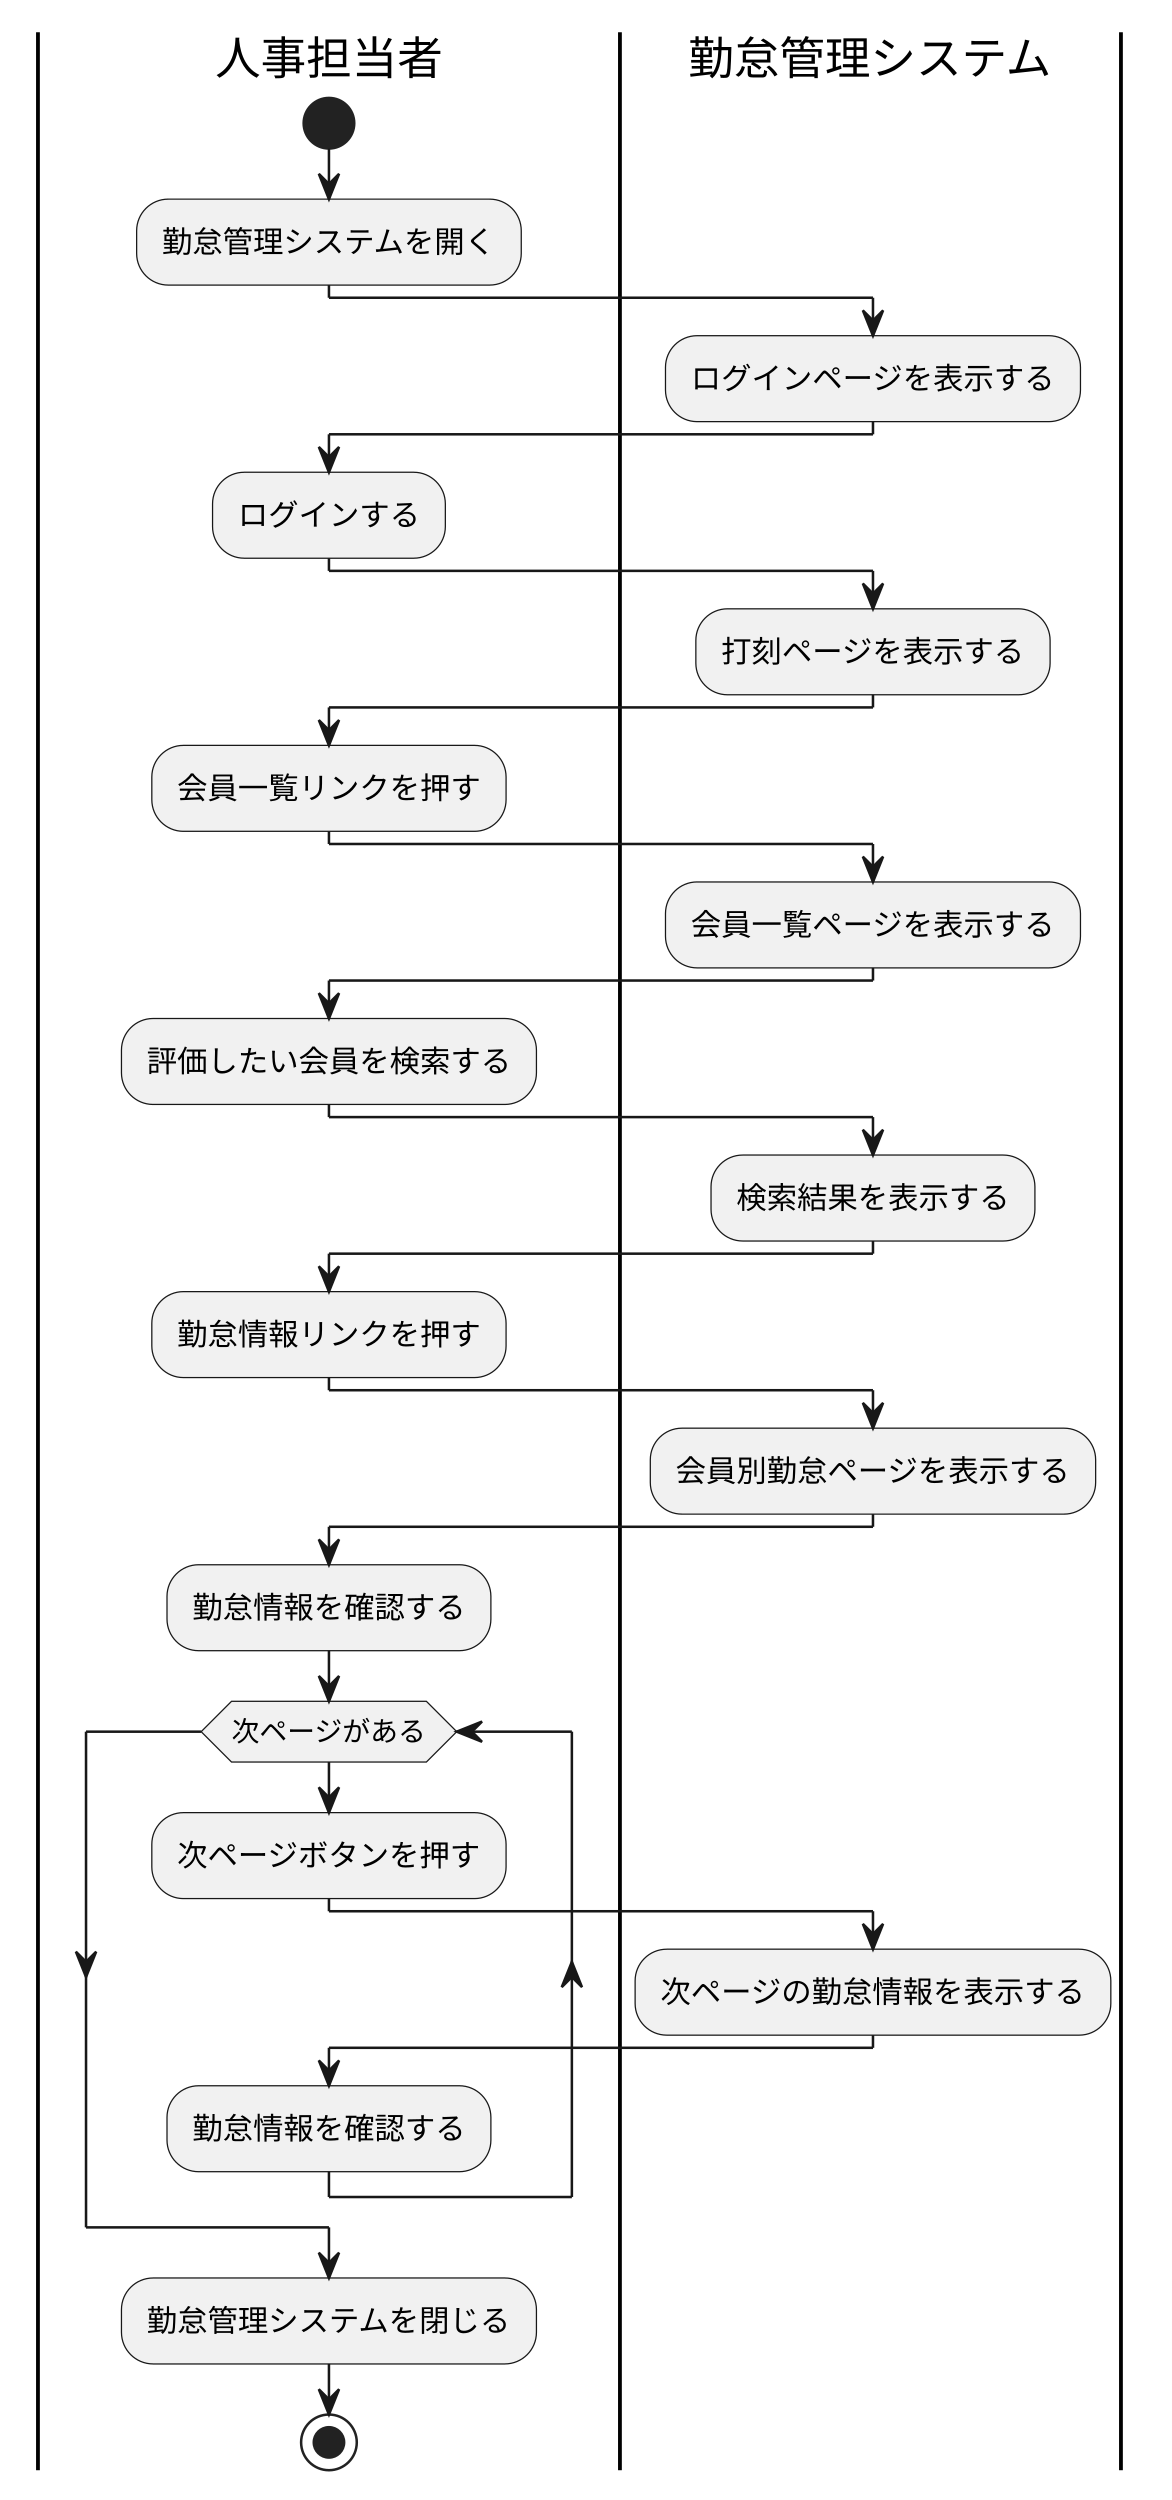
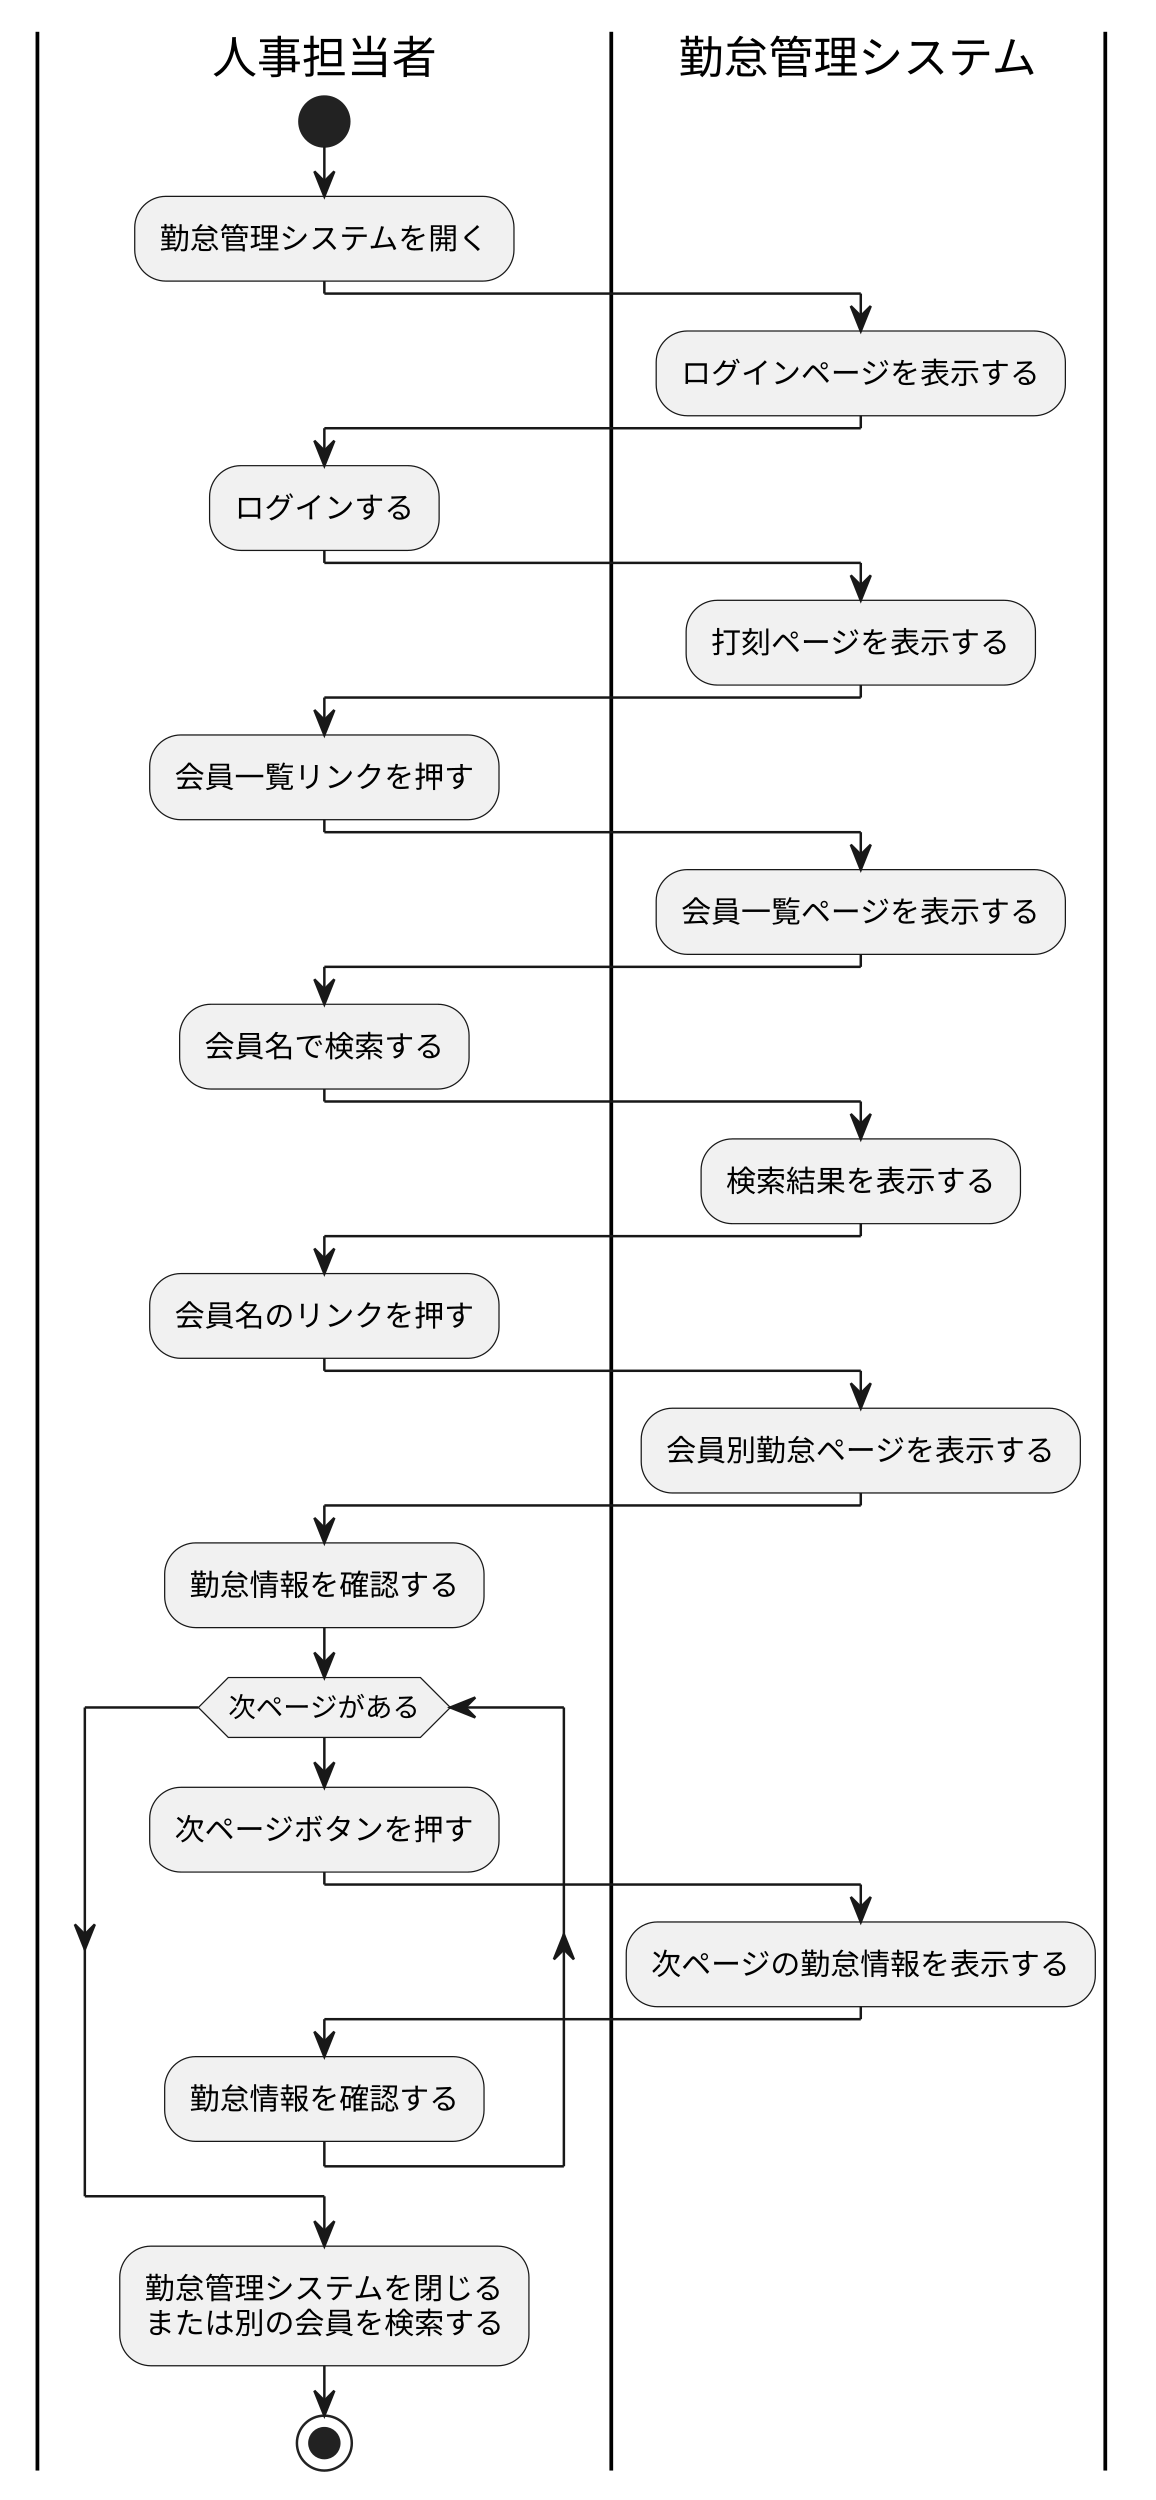
- <svg xmlns="http://www.w3.org/2000/svg" contentStyleType="text/css" height="988px" preserveAspectRatio="none" style="width:463px;height:988px;background:#FFFFFF;" version="1.1" viewBox="0 0 463 988" width="463px" zoomAndPan="magnify">
+ <svg xmlns="http://www.w3.org/2000/svg" contentStyleType="text/css" height="1002px" preserveAspectRatio="none" style="width:463px;height:1002px;background:#FFFFFF;" version="1.1" viewBox="0 0 463 1002" width="463px" zoomAndPan="magnify">
  <defs />
  <g>
    <rect fill="none" height="20.953" style="stroke:none;stroke-width:1.0;" width="430" x="15" y="12.745" />
    <ellipse cx="130" cy="48.698" fill="#222222" rx="10" ry="10" style="stroke:#222222;stroke-width:1.0;" />
    <rect fill="#F1F1F1" height="33.969" rx="12.5" ry="12.5" style="stroke:#181818;stroke-width:0.5;" width="152" x="54" y="78.698" />
    <text fill="#000000" font-family="sans-serif" font-size="12" lengthAdjust="spacing" textLength="132" x="64" y="99.837">勤怠管理システムを開く</text>
    <rect fill="#F1F1F1" height="33.969" rx="12.5" ry="12.5" style="stroke:#181818;stroke-width:0.5;" width="92" x="84" y="186.636" />
    <text fill="#000000" font-family="sans-serif" font-size="12" lengthAdjust="spacing" textLength="72" x="94" y="207.774">ログインする</text>
    <rect fill="#F1F1F1" height="33.969" rx="12.5" ry="12.5" style="stroke:#181818;stroke-width:0.5;" width="140" x="60" y="294.573" />
    <text fill="#000000" font-family="sans-serif" font-size="12" lengthAdjust="spacing" textLength="120" x="70" y="315.712">会員一覧リンクを押す</text>
-     <rect fill="#F1F1F1" height="33.969" rx="12.5" ry="12.5" style="stroke:#181818;stroke-width:0.5;" width="164" x="48" y="402.511" />
-     <text fill="#000000" font-family="sans-serif" font-size="12" lengthAdjust="spacing" textLength="144" x="58" y="423.649">評価したい会員を検索する</text>
+     <rect fill="#F1F1F1" height="33.969" rx="12.5" ry="12.5" style="stroke:#181818;stroke-width:0.5;" width="116" x="72" y="402.511" />
+     <text fill="#000000" font-family="sans-serif" font-size="12" lengthAdjust="spacing" textLength="96" x="82" y="423.649">会員名で検索する</text>
    <rect fill="#F1F1F1" height="33.969" rx="12.5" ry="12.5" style="stroke:#181818;stroke-width:0.5;" width="140" x="60" y="510.448" />
-     <text fill="#000000" font-family="sans-serif" font-size="12" lengthAdjust="spacing" textLength="120" x="70" y="531.587">勤怠情報リンクを押す</text>
+     <text fill="#000000" font-family="sans-serif" font-size="12" lengthAdjust="spacing" textLength="120" x="70" y="531.587">会員名のリンクを押す</text>
    <rect fill="#F1F1F1" height="33.969" rx="12.5" ry="12.5" style="stroke:#181818;stroke-width:0.5;" width="128" x="66" y="618.386" />
    <text fill="#000000" font-family="sans-serif" font-size="12" lengthAdjust="spacing" textLength="108" x="76" y="639.524">勤怠情報を確認する</text>
    <rect fill="#F1F1F1" height="33.969" rx="12.5" ry="12.5" style="stroke:#181818;stroke-width:0.5;" width="140" x="60" y="716.355" />
    <text fill="#000000" font-family="sans-serif" font-size="12" lengthAdjust="spacing" textLength="120" x="70" y="737.493">次ページボタンを押す</text>
    <rect fill="#F1F1F1" height="33.969" rx="12.5" ry="12.5" style="stroke:#181818;stroke-width:0.5;" width="128" x="66" y="824.292" />
    <text fill="#000000" font-family="sans-serif" font-size="12" lengthAdjust="spacing" textLength="108" x="76" y="845.431">勤怠情報を確認する</text>
    <polygon fill="#F1F1F1" points="91.5,672.355,168.5,672.355,180.5,684.355,168.5,696.355,91.5,696.355,79.5,684.355,91.5,672.355" style="stroke:#181818;stroke-width:0.5;" />
    <text fill="#000000" font-family="sans-serif" font-size="11" lengthAdjust="spacing" textLength="77" x="91.5" y="688.163">次ページがある</text>
-     <rect fill="#F1F1F1" height="33.969" rx="12.5" ry="12.5" style="stroke:#181818;stroke-width:0.5;" width="164" x="48" y="900.261" />
+     <rect fill="#F1F1F1" height="47.938" rx="12.5" ry="12.5" style="stroke:#181818;stroke-width:0.5;" width="164" x="48" y="900.261" />
    <text fill="#000000" font-family="sans-serif" font-size="12" lengthAdjust="spacing" textLength="144" x="58" y="921.399">勤怠管理システムを閉じる</text>
-     <ellipse cx="130" cy="965.23" fill="none" rx="11" ry="11" style="stroke:#222222;stroke-width:1.0;" />
-     <ellipse cx="130" cy="965.23" fill="#222222" rx="6" ry="6" style="stroke:#222222;stroke-width:1.0;" />
-     <line style="stroke:#000000;stroke-width:1.5;" x1="15" x2="15" y1="12.745" y2="976.23" />
+     <text fill="#000000" font-family="sans-serif" font-size="12" lengthAdjust="spacing" textLength="144" x="58" y="935.368">または別の会員を検索する</text>
+     <ellipse cx="130" cy="979.198" fill="none" rx="11" ry="11" style="stroke:#222222;stroke-width:1.0;" />
+     <ellipse cx="130" cy="979.198" fill="#222222" rx="6" ry="6" style="stroke:#222222;stroke-width:1.0;" />
+     <line style="stroke:#000000;stroke-width:1.5;" x1="15" x2="15" y1="12.745" y2="990.198" />
    <rect fill="#F1F1F1" height="33.969" rx="12.5" ry="12.5" style="stroke:#181818;stroke-width:0.5;" width="164" x="263" y="132.667" />
    <text fill="#000000" font-family="sans-serif" font-size="12" lengthAdjust="spacing" textLength="144" x="273" y="153.806">ログインページを表示する</text>
    <rect fill="#F1F1F1" height="33.969" rx="12.5" ry="12.5" style="stroke:#181818;stroke-width:0.5;" width="140" x="275" y="240.605" />
    <text fill="#000000" font-family="sans-serif" font-size="12" lengthAdjust="spacing" textLength="120" x="285" y="261.743">打刻ページを表示する</text>
    <rect fill="#F1F1F1" height="33.969" rx="12.5" ry="12.5" style="stroke:#181818;stroke-width:0.5;" width="164" x="263" y="348.542" />
    <text fill="#000000" font-family="sans-serif" font-size="12" lengthAdjust="spacing" textLength="144" x="273" y="369.681">会員一覧ページを表示する</text>
    <rect fill="#F1F1F1" height="33.969" rx="12.5" ry="12.5" style="stroke:#181818;stroke-width:0.5;" width="128" x="281" y="456.479" />
    <text fill="#000000" font-family="sans-serif" font-size="12" lengthAdjust="spacing" textLength="108" x="291" y="477.618">検索結果を表示する</text>
    <rect fill="#F1F1F1" height="33.969" rx="12.5" ry="12.5" style="stroke:#181818;stroke-width:0.5;" width="176" x="257" y="564.417" />
    <text fill="#000000" font-family="sans-serif" font-size="12" lengthAdjust="spacing" textLength="156" x="267" y="585.556">会員別勤怠ページを表示する</text>
    <rect fill="#F1F1F1" height="33.969" rx="12.5" ry="12.5" style="stroke:#181818;stroke-width:0.5;" width="188" x="251" y="770.323" />
    <text fill="#000000" font-family="sans-serif" font-size="12" lengthAdjust="spacing" textLength="168" x="261" y="791.462">次ページの勤怠情報を表示する</text>
-     <line style="stroke:#000000;stroke-width:1.5;" x1="245" x2="245" y1="12.745" y2="976.23" />
-     <line style="stroke:#000000;stroke-width:1.5;" x1="443" x2="443" y1="12.745" y2="976.23" />
+     <line style="stroke:#000000;stroke-width:1.5;" x1="245" x2="245" y1="12.745" y2="990.198" />
+     <line style="stroke:#000000;stroke-width:1.5;" x1="443" x2="443" y1="12.745" y2="990.198" />
    <line style="stroke:#181818;stroke-width:1.0;" x1="130" x2="130" y1="58.698" y2="78.698" />
    <polygon fill="#181818" points="126,68.698,130,78.698,134,68.698,130,72.698" style="stroke:#181818;stroke-width:1.0;" />
    <line style="stroke:#181818;stroke-width:1.0;" x1="130" x2="130" y1="696.355" y2="716.355" />
    <polygon fill="#181818" points="126,706.355,130,716.355,134,706.355,130,710.355" style="stroke:#181818;stroke-width:1.0;" />
    <line style="stroke:#181818;stroke-width:1.0;" x1="130" x2="130" y1="858.261" y2="868.261" />
    <line style="stroke:#181818;stroke-width:1.0;" x1="130" x2="226" y1="868.261" y2="868.261" />
    <polygon fill="#181818" points="222,785.308,226,775.308,230,785.308,226,781.308" style="stroke:#181818;stroke-width:1.0;" />
    <line style="stroke:#181818;stroke-width:1.0;" x1="226" x2="226" y1="684.355" y2="868.261" />
    <line style="stroke:#181818;stroke-width:1.0;" x1="226" x2="180.5" y1="684.355" y2="684.355" />
    <polygon fill="#181818" points="190.5,680.355,180.5,684.355,190.5,688.355,186.5,684.355" style="stroke:#181818;stroke-width:1.0;" />
    <line style="stroke:#181818;stroke-width:1.0;" x1="79.5" x2="34" y1="684.355" y2="684.355" />
    <polygon fill="#181818" points="30,771.308,34,781.308,38,771.308,34,775.308" style="stroke:#181818;stroke-width:1.0;" />
    <line style="stroke:#181818;stroke-width:1.0;" x1="34" x2="34" y1="684.355" y2="880.261" />
    <line style="stroke:#181818;stroke-width:1.0;" x1="34" x2="130" y1="880.261" y2="880.261" />
    <line style="stroke:#181818;stroke-width:1.0;" x1="130" x2="130" y1="880.261" y2="900.261" />
    <polygon fill="#181818" points="126,890.261,130,900.261,134,890.261,130,894.261" style="stroke:#181818;stroke-width:1.0;" />
    <line style="stroke:#181818;stroke-width:1.0;" x1="130" x2="130" y1="652.355" y2="672.355" />
    <polygon fill="#181818" points="126,662.355,130,672.355,134,662.355,130,666.355" style="stroke:#181818;stroke-width:1.0;" />
-     <line style="stroke:#181818;stroke-width:1.0;" x1="130" x2="130" y1="934.23" y2="954.23" />
-     <polygon fill="#181818" points="126,944.23,130,954.23,134,944.23,130,948.23" style="stroke:#181818;stroke-width:1.0;" />
+     <line style="stroke:#181818;stroke-width:1.0;" x1="130" x2="130" y1="948.198" y2="968.198" />
+     <polygon fill="#181818" points="126,958.198,130,968.198,134,958.198,130,962.198" style="stroke:#181818;stroke-width:1.0;" />
    <line style="stroke:#181818;stroke-width:1.0;" x1="130" x2="130" y1="112.667" y2="117.667" />
    <line style="stroke:#181818;stroke-width:1.0;" x1="130" x2="345" y1="117.667" y2="117.667" />
    <line style="stroke:#181818;stroke-width:1.0;" x1="345" x2="345" y1="117.667" y2="132.667" />
    <polygon fill="#181818" points="341,122.667,345,132.667,349,122.667,345,126.667" style="stroke:#181818;stroke-width:1.0;" />
    <line style="stroke:#181818;stroke-width:1.0;" x1="345" x2="345" y1="166.636" y2="171.636" />
    <line style="stroke:#181818;stroke-width:1.0;" x1="345" x2="130" y1="171.636" y2="171.636" />
    <line style="stroke:#181818;stroke-width:1.0;" x1="130" x2="130" y1="171.636" y2="186.636" />
    <polygon fill="#181818" points="126,176.636,130,186.636,134,176.636,130,180.636" style="stroke:#181818;stroke-width:1.0;" />
    <line style="stroke:#181818;stroke-width:1.0;" x1="130" x2="130" y1="220.605" y2="225.605" />
    <line style="stroke:#181818;stroke-width:1.0;" x1="130" x2="345" y1="225.605" y2="225.605" />
    <line style="stroke:#181818;stroke-width:1.0;" x1="345" x2="345" y1="225.605" y2="240.605" />
    <polygon fill="#181818" points="341,230.605,345,240.605,349,230.605,345,234.605" style="stroke:#181818;stroke-width:1.0;" />
    <line style="stroke:#181818;stroke-width:1.0;" x1="345" x2="345" y1="274.573" y2="279.573" />
    <line style="stroke:#181818;stroke-width:1.0;" x1="345" x2="130" y1="279.573" y2="279.573" />
    <line style="stroke:#181818;stroke-width:1.0;" x1="130" x2="130" y1="279.573" y2="294.573" />
    <polygon fill="#181818" points="126,284.573,130,294.573,134,284.573,130,288.573" style="stroke:#181818;stroke-width:1.0;" />
    <line style="stroke:#181818;stroke-width:1.0;" x1="130" x2="130" y1="328.542" y2="333.542" />
    <line style="stroke:#181818;stroke-width:1.0;" x1="130" x2="345" y1="333.542" y2="333.542" />
    <line style="stroke:#181818;stroke-width:1.0;" x1="345" x2="345" y1="333.542" y2="348.542" />
    <polygon fill="#181818" points="341,338.542,345,348.542,349,338.542,345,342.542" style="stroke:#181818;stroke-width:1.0;" />
    <line style="stroke:#181818;stroke-width:1.0;" x1="345" x2="345" y1="382.511" y2="387.511" />
    <line style="stroke:#181818;stroke-width:1.0;" x1="345" x2="130" y1="387.511" y2="387.511" />
    <line style="stroke:#181818;stroke-width:1.0;" x1="130" x2="130" y1="387.511" y2="402.511" />
    <polygon fill="#181818" points="126,392.511,130,402.511,134,392.511,130,396.511" style="stroke:#181818;stroke-width:1.0;" />
    <line style="stroke:#181818;stroke-width:1.0;" x1="130" x2="130" y1="436.479" y2="441.479" />
    <line style="stroke:#181818;stroke-width:1.0;" x1="130" x2="345" y1="441.479" y2="441.479" />
    <line style="stroke:#181818;stroke-width:1.0;" x1="345" x2="345" y1="441.479" y2="456.479" />
    <polygon fill="#181818" points="341,446.479,345,456.479,349,446.479,345,450.479" style="stroke:#181818;stroke-width:1.0;" />
    <line style="stroke:#181818;stroke-width:1.0;" x1="345" x2="345" y1="490.448" y2="495.448" />
    <line style="stroke:#181818;stroke-width:1.0;" x1="345" x2="130" y1="495.448" y2="495.448" />
    <line style="stroke:#181818;stroke-width:1.0;" x1="130" x2="130" y1="495.448" y2="510.448" />
    <polygon fill="#181818" points="126,500.448,130,510.448,134,500.448,130,504.448" style="stroke:#181818;stroke-width:1.0;" />
    <line style="stroke:#181818;stroke-width:1.0;" x1="130" x2="130" y1="544.417" y2="549.417" />
    <line style="stroke:#181818;stroke-width:1.0;" x1="130" x2="345" y1="549.417" y2="549.417" />
    <line style="stroke:#181818;stroke-width:1.0;" x1="345" x2="345" y1="549.417" y2="564.417" />
    <polygon fill="#181818" points="341,554.417,345,564.417,349,554.417,345,558.417" style="stroke:#181818;stroke-width:1.0;" />
    <line style="stroke:#181818;stroke-width:1.0;" x1="345" x2="345" y1="598.386" y2="603.386" />
    <line style="stroke:#181818;stroke-width:1.0;" x1="345" x2="130" y1="603.386" y2="603.386" />
    <line style="stroke:#181818;stroke-width:1.0;" x1="130" x2="130" y1="603.386" y2="618.386" />
    <polygon fill="#181818" points="126,608.386,130,618.386,134,608.386,130,612.386" style="stroke:#181818;stroke-width:1.0;" />
    <line style="stroke:#181818;stroke-width:1.0;" x1="130" x2="130" y1="750.323" y2="755.323" />
    <line style="stroke:#181818;stroke-width:1.0;" x1="130" x2="345" y1="755.323" y2="755.323" />
    <line style="stroke:#181818;stroke-width:1.0;" x1="345" x2="345" y1="755.323" y2="770.323" />
    <polygon fill="#181818" points="341,760.323,345,770.323,349,760.323,345,764.323" style="stroke:#181818;stroke-width:1.0;" />
    <line style="stroke:#181818;stroke-width:1.0;" x1="345" x2="345" y1="804.292" y2="809.292" />
    <line style="stroke:#181818;stroke-width:1.0;" x1="345" x2="130" y1="809.292" y2="809.292" />
    <line style="stroke:#181818;stroke-width:1.0;" x1="130" x2="130" y1="809.292" y2="824.292" />
    <polygon fill="#181818" points="126,814.292,130,824.292,134,814.292,130,818.292" style="stroke:#181818;stroke-width:1.0;" />
    <text fill="#000000" font-family="sans-serif" font-size="18" lengthAdjust="spacing" textLength="90" x="85" y="29.453">人事担当者</text>
    <text fill="#000000" font-family="sans-serif" font-size="18" lengthAdjust="spacing" textLength="144" x="272" y="29.453">勤怠管理システム</text>
  </g>
</svg>
